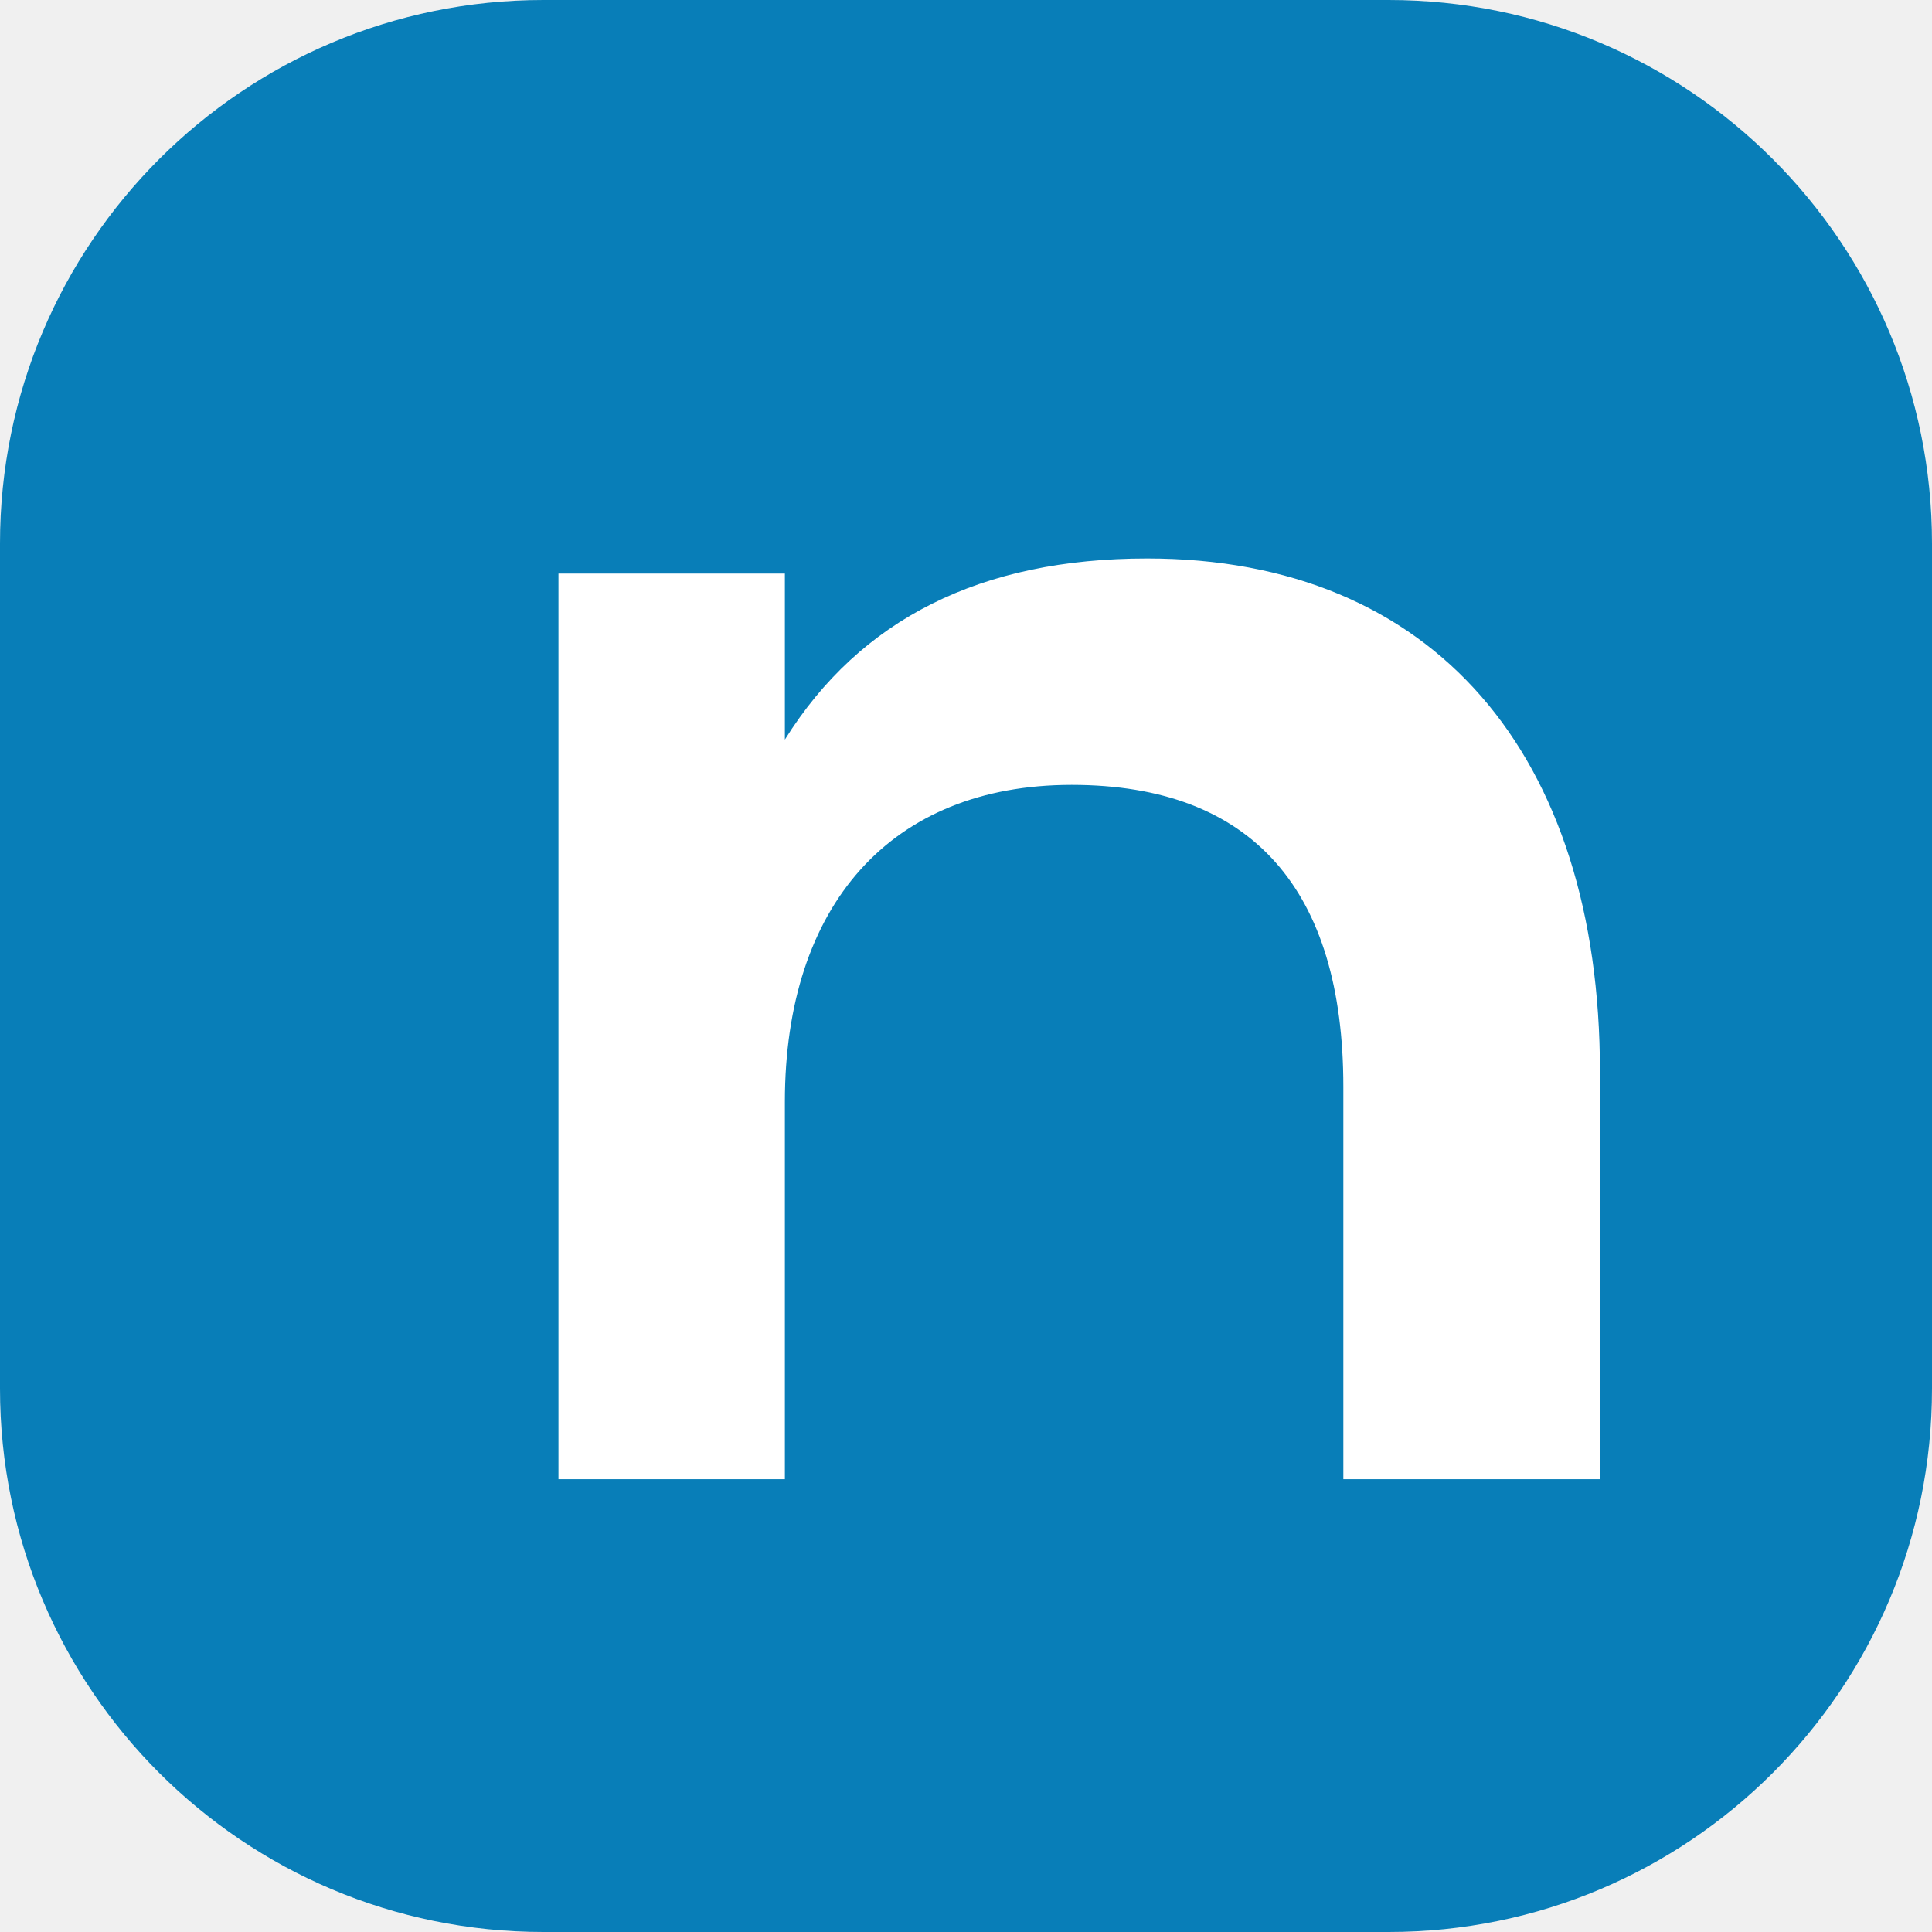
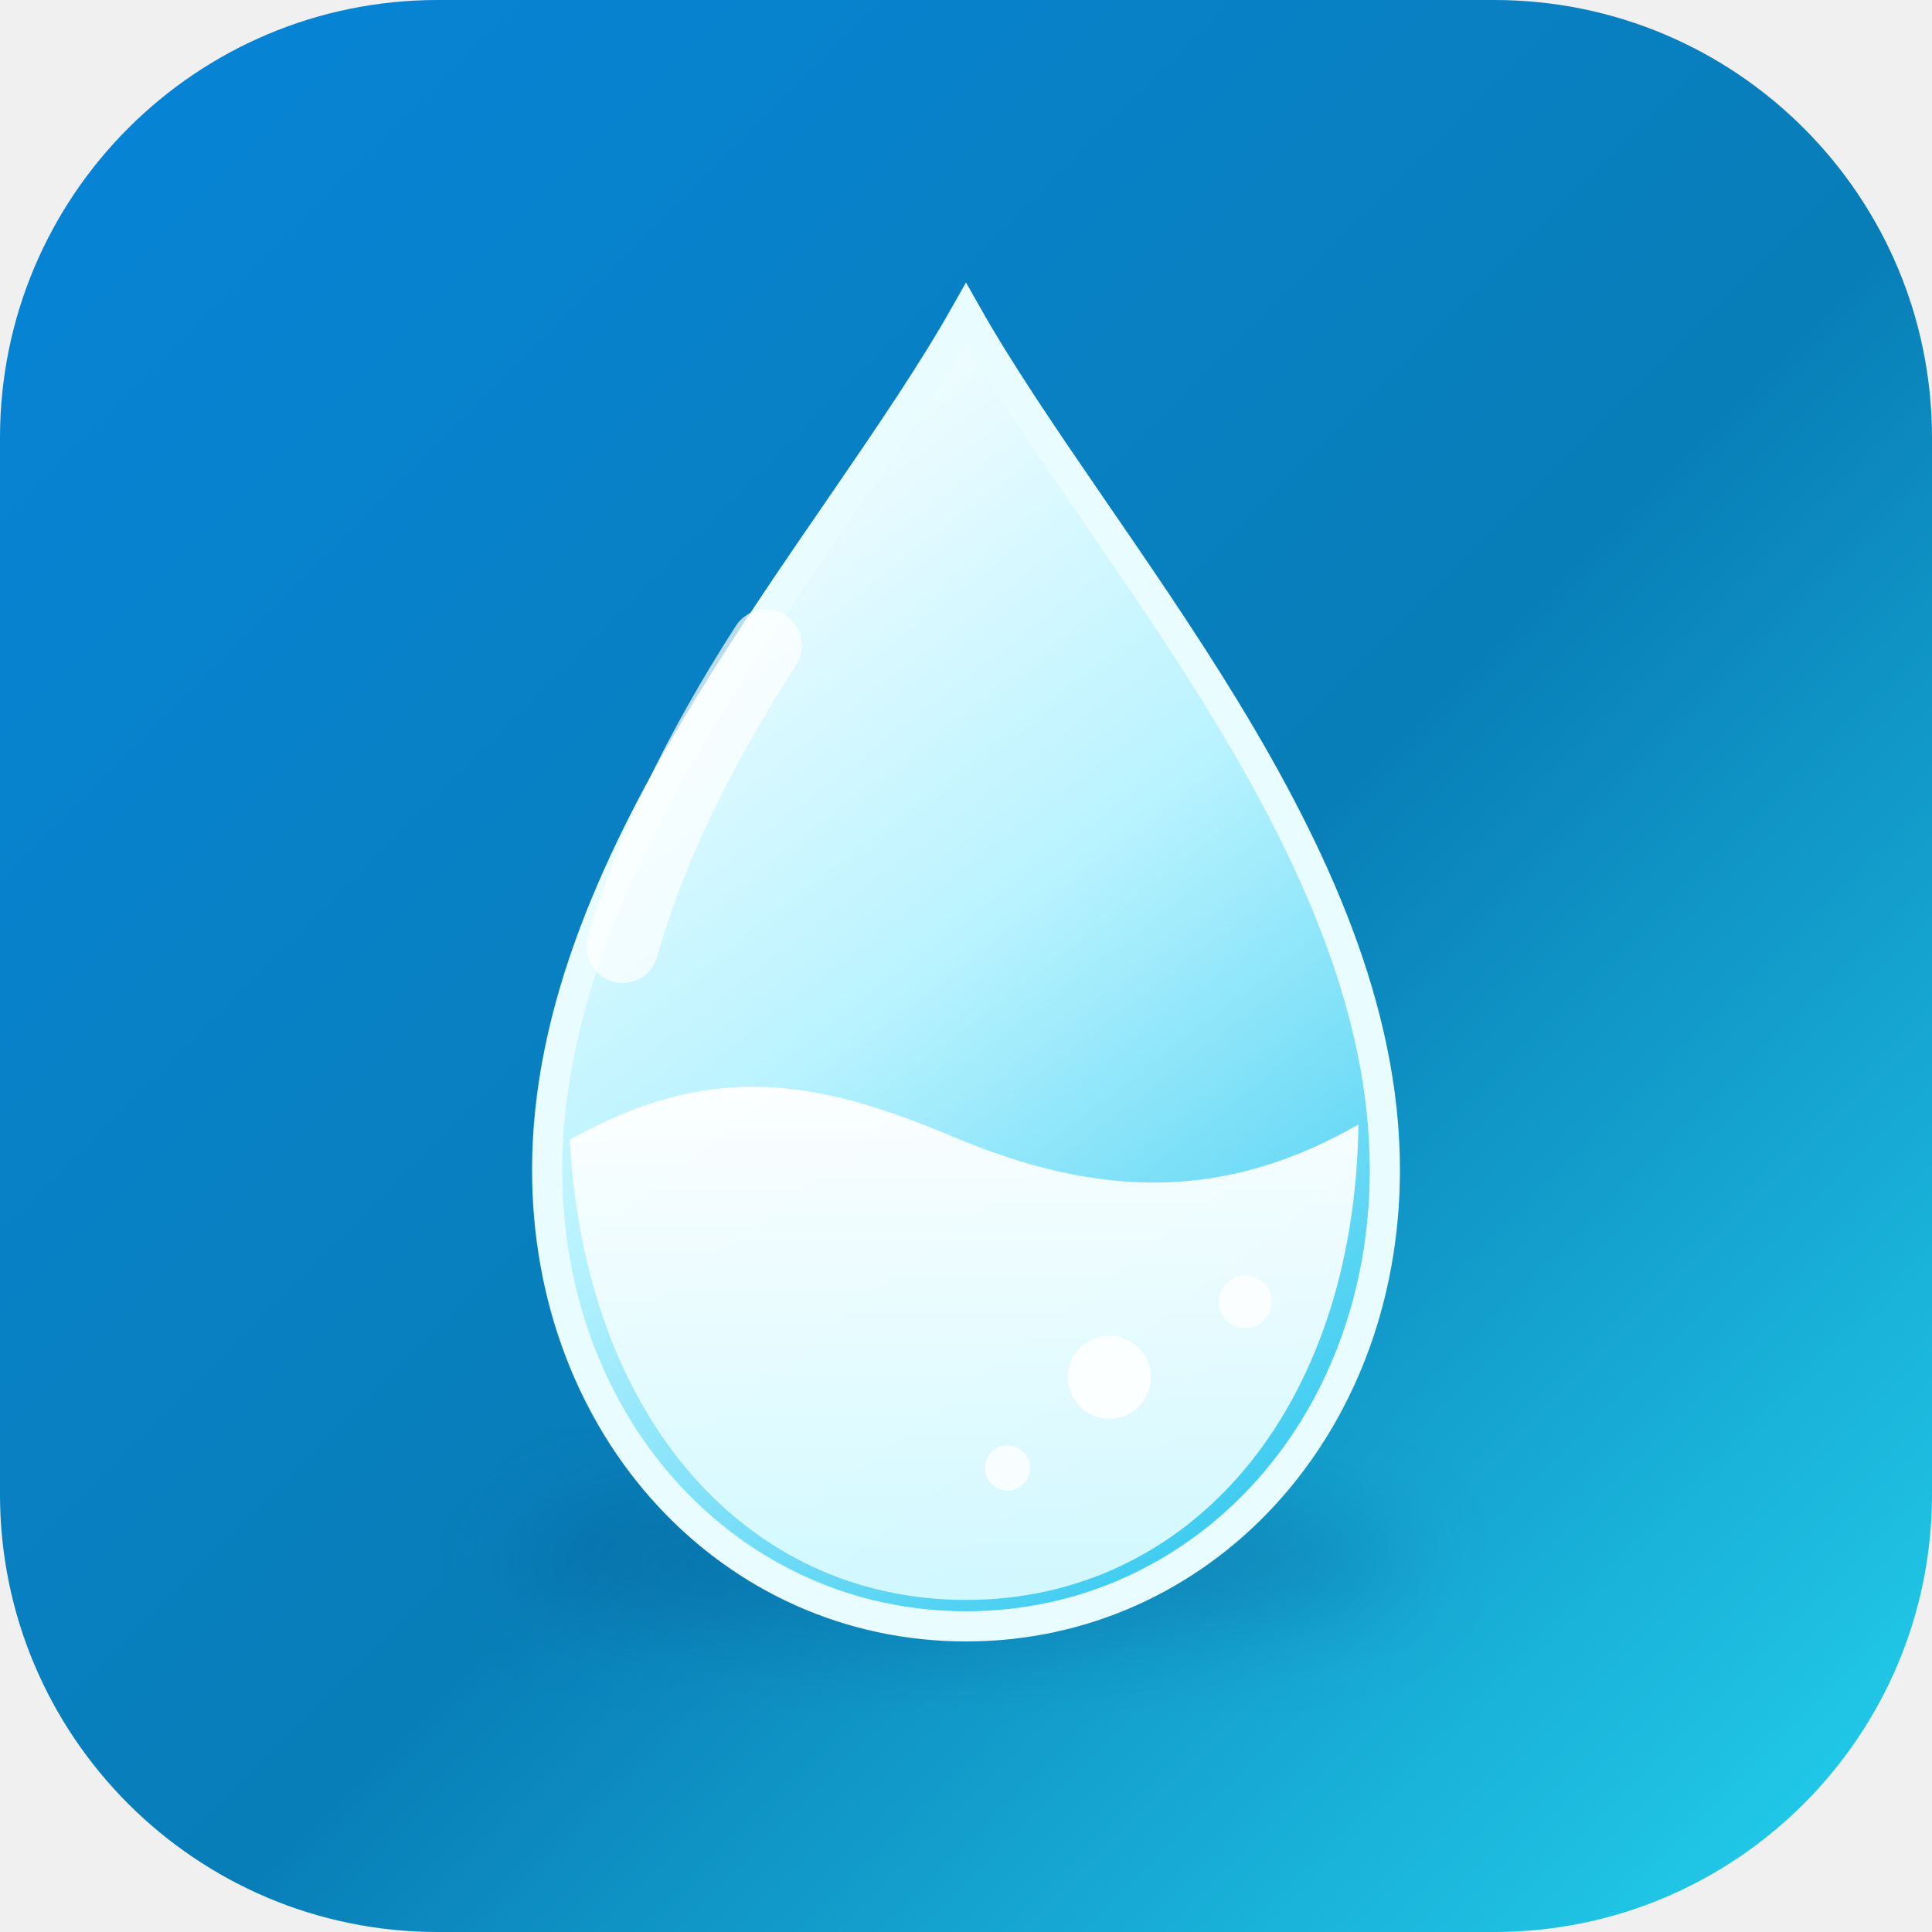
- <svg xmlns="http://www.w3.org/2000/svg" viewBox="0 0 128 128">
-   <rect width="128" height="128" rx="36" fill="#087eb8" />
-   <path d="M37 38h15v11c5-8 13-12 24-12 19 0 30 13 30 34v27H89V72c0-13-6-20-18-20-12 0-19 8-19 21v25H37z" fill="#fff" />
+ <svg xmlns="http://www.w3.org/2000/svg" viewBox="0 0 512 512">
+   <defs>
+     <linearGradient id="bg" x1="0" y1="0" x2="1" y2="1">
+       <stop offset="0" stop-color="#0784d9" />
+       <stop offset=".55" stop-color="#087eb8" />
+       <stop offset="1" stop-color="#25d4ee" />
+     </linearGradient>
+     <linearGradient id="drop" x1=".25" y1="0" x2=".75" y2="1">
+       <stop offset="0" stop-color="#ffffff" />
+       <stop offset=".48" stop-color="#b9f3ff" />
+       <stop offset="1" stop-color="#35c9ef" />
+     </linearGradient>
+     <linearGradient id="wave" x1="0" y1="0" x2="0" y2="1">
+       <stop offset="0" stop-color="#ffffff" />
+       <stop offset="1" stop-color="#d5faff" />
+     </linearGradient>
+     <filter id="shadow" x="-30%" y="-30%" width="160%" height="170%">
+       <feGaussianBlur stdDeviation="12" />
+     </filter>
+   </defs>
+   <rect width="512" height="512" rx="116" fill="url(#bg)" />
+   <ellipse cx="256" cy="414" rx="118" ry="22" fill="#003d78" opacity=".2" filter="url(#shadow)" />
+   <path d="M256 83C221 145 145 225 145 310c0 69 49 121 111 121s111-52 111-121c0-85-76-165-111-227Z" fill="url(#drop)" stroke="#e9fcff" stroke-width="8" />
+   <path d="M151 302c36-20 63-17 101-1 40 17 73 17 108-3-1 76-45 126-104 126-58 0-101-48-105-122Z" fill="url(#wave)" opacity=".96" />
+   <path d="M203 171c-18 28-31 55-38 80" fill="none" stroke="#fff" stroke-width="19" stroke-linecap="round" opacity=".72" />
+   <circle cx="294" cy="365" r="11" fill="#fff" opacity=".9" />
+   <circle cx="330" cy="345" r="7" fill="#fff" opacity=".8" />
+   <circle cx="267" cy="389" r="6" fill="#fff" opacity=".8" />
</svg>
